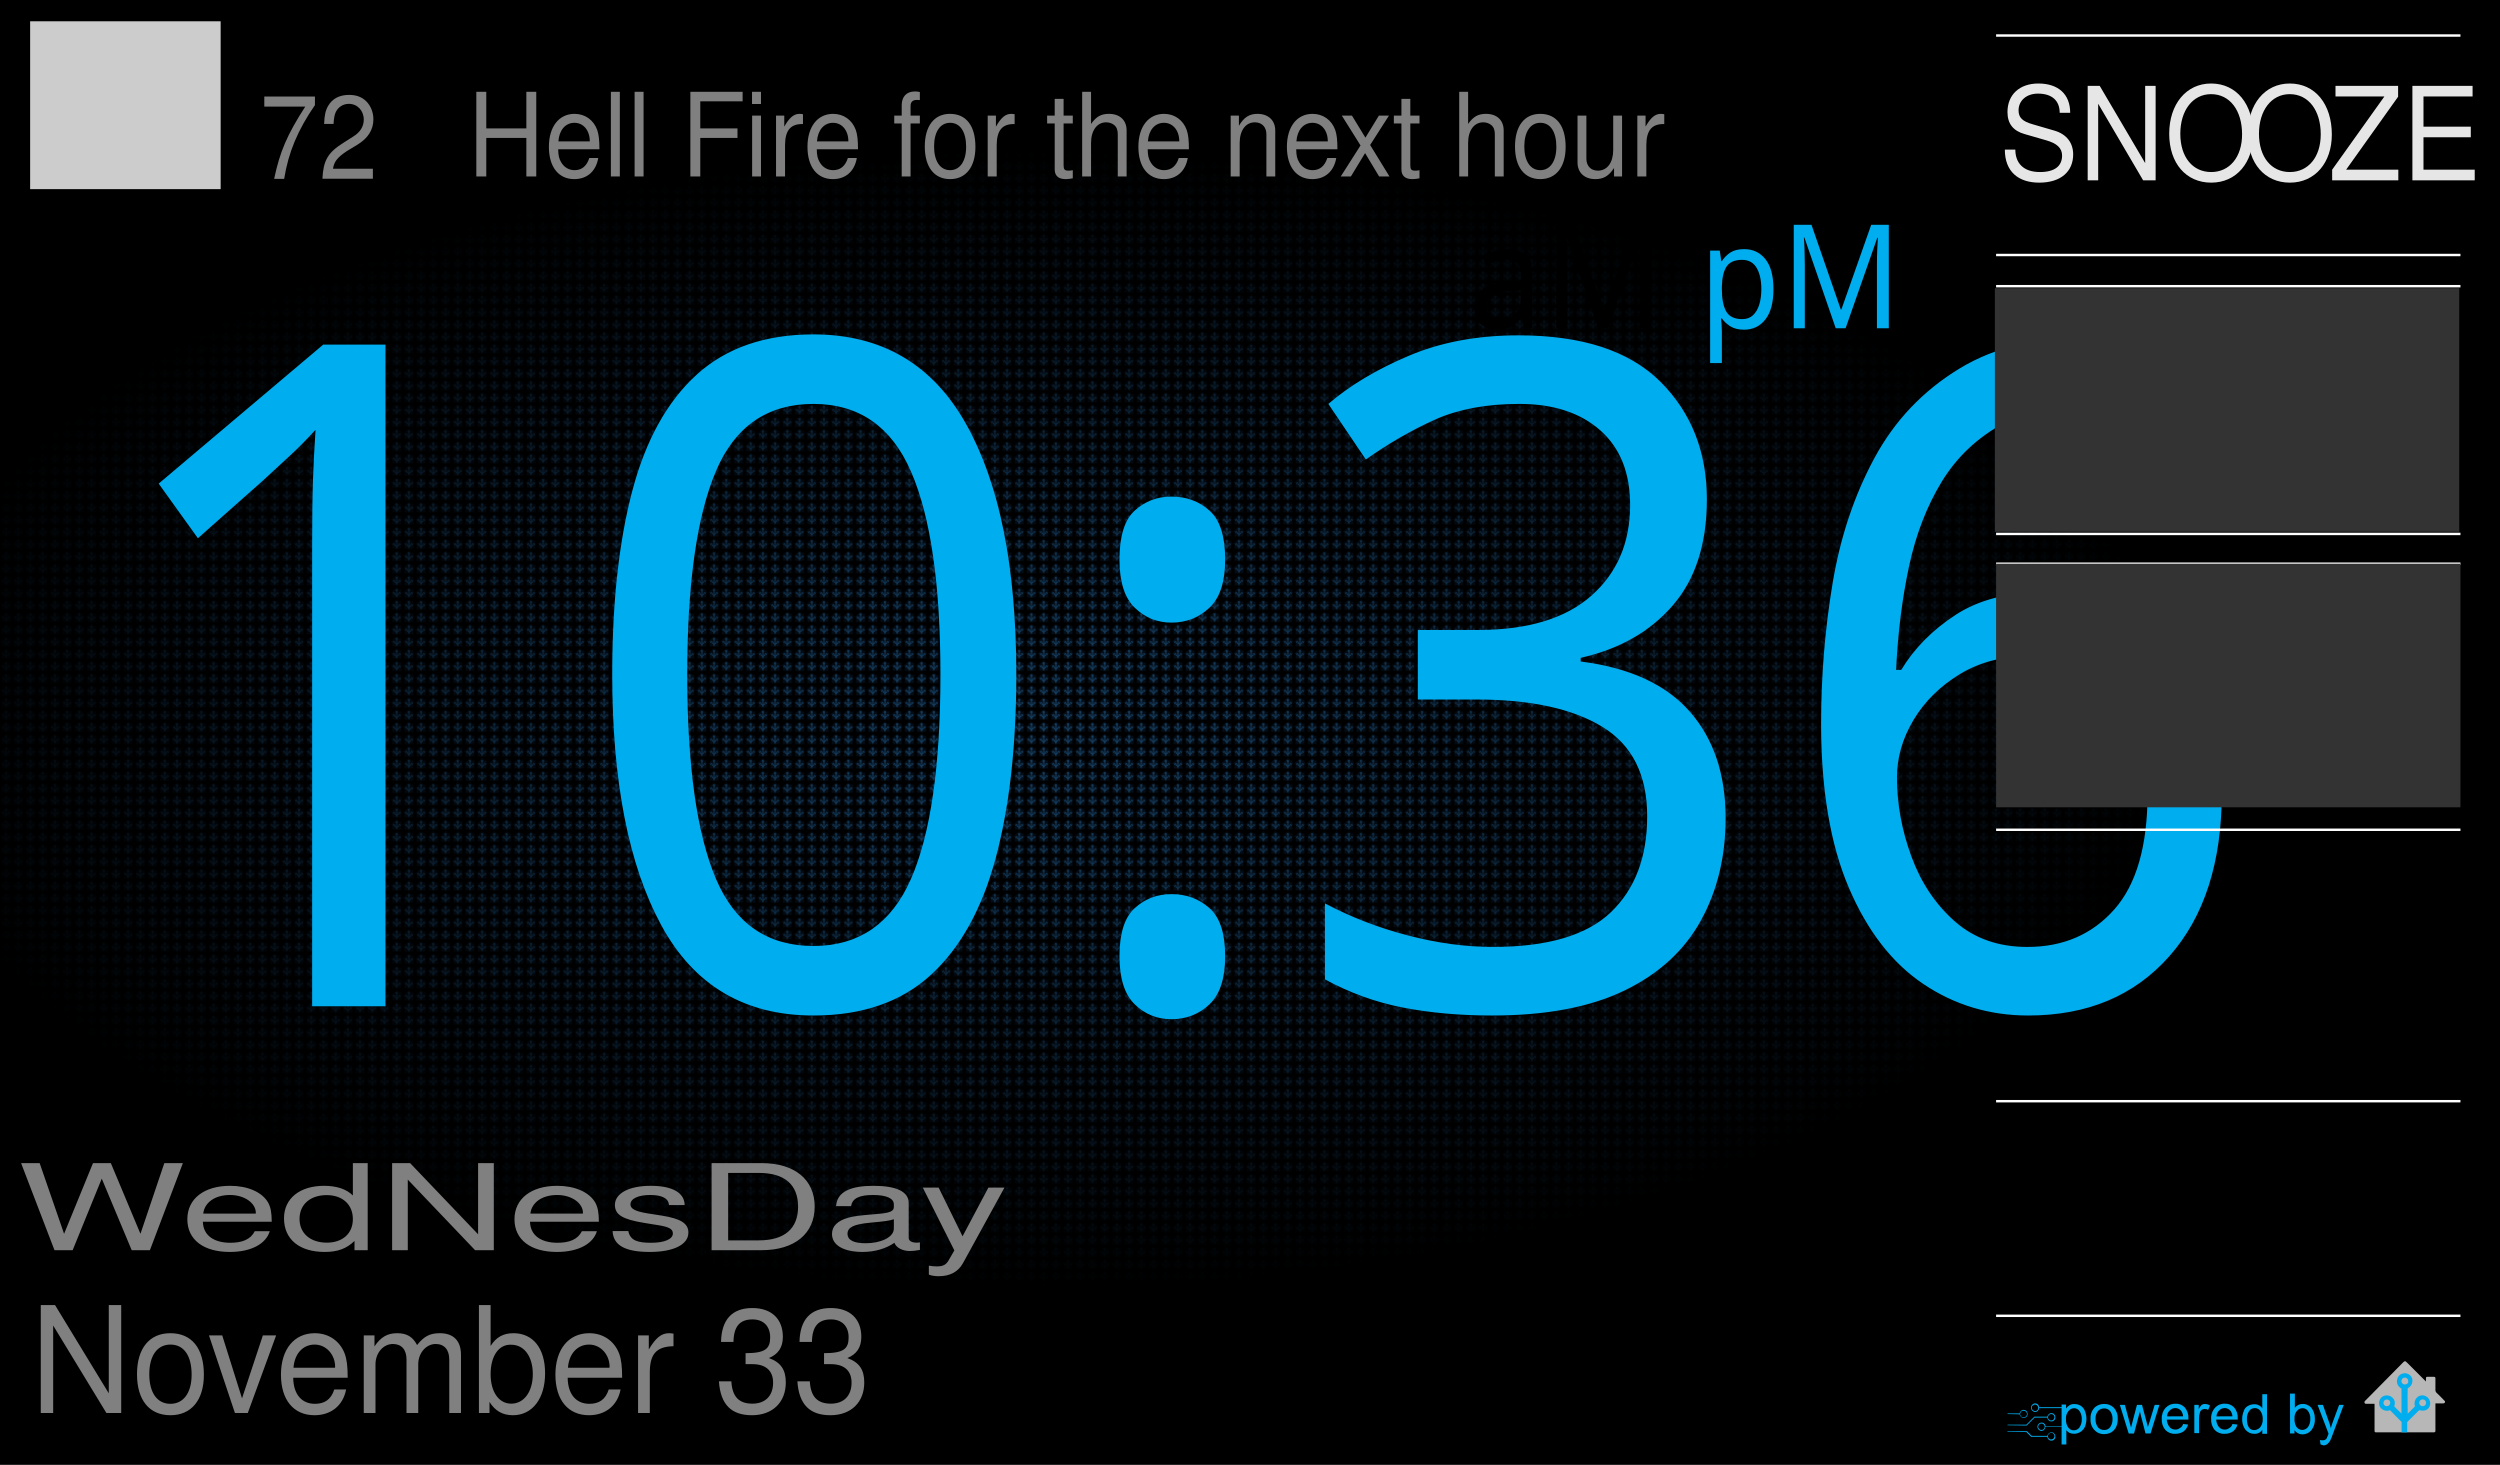
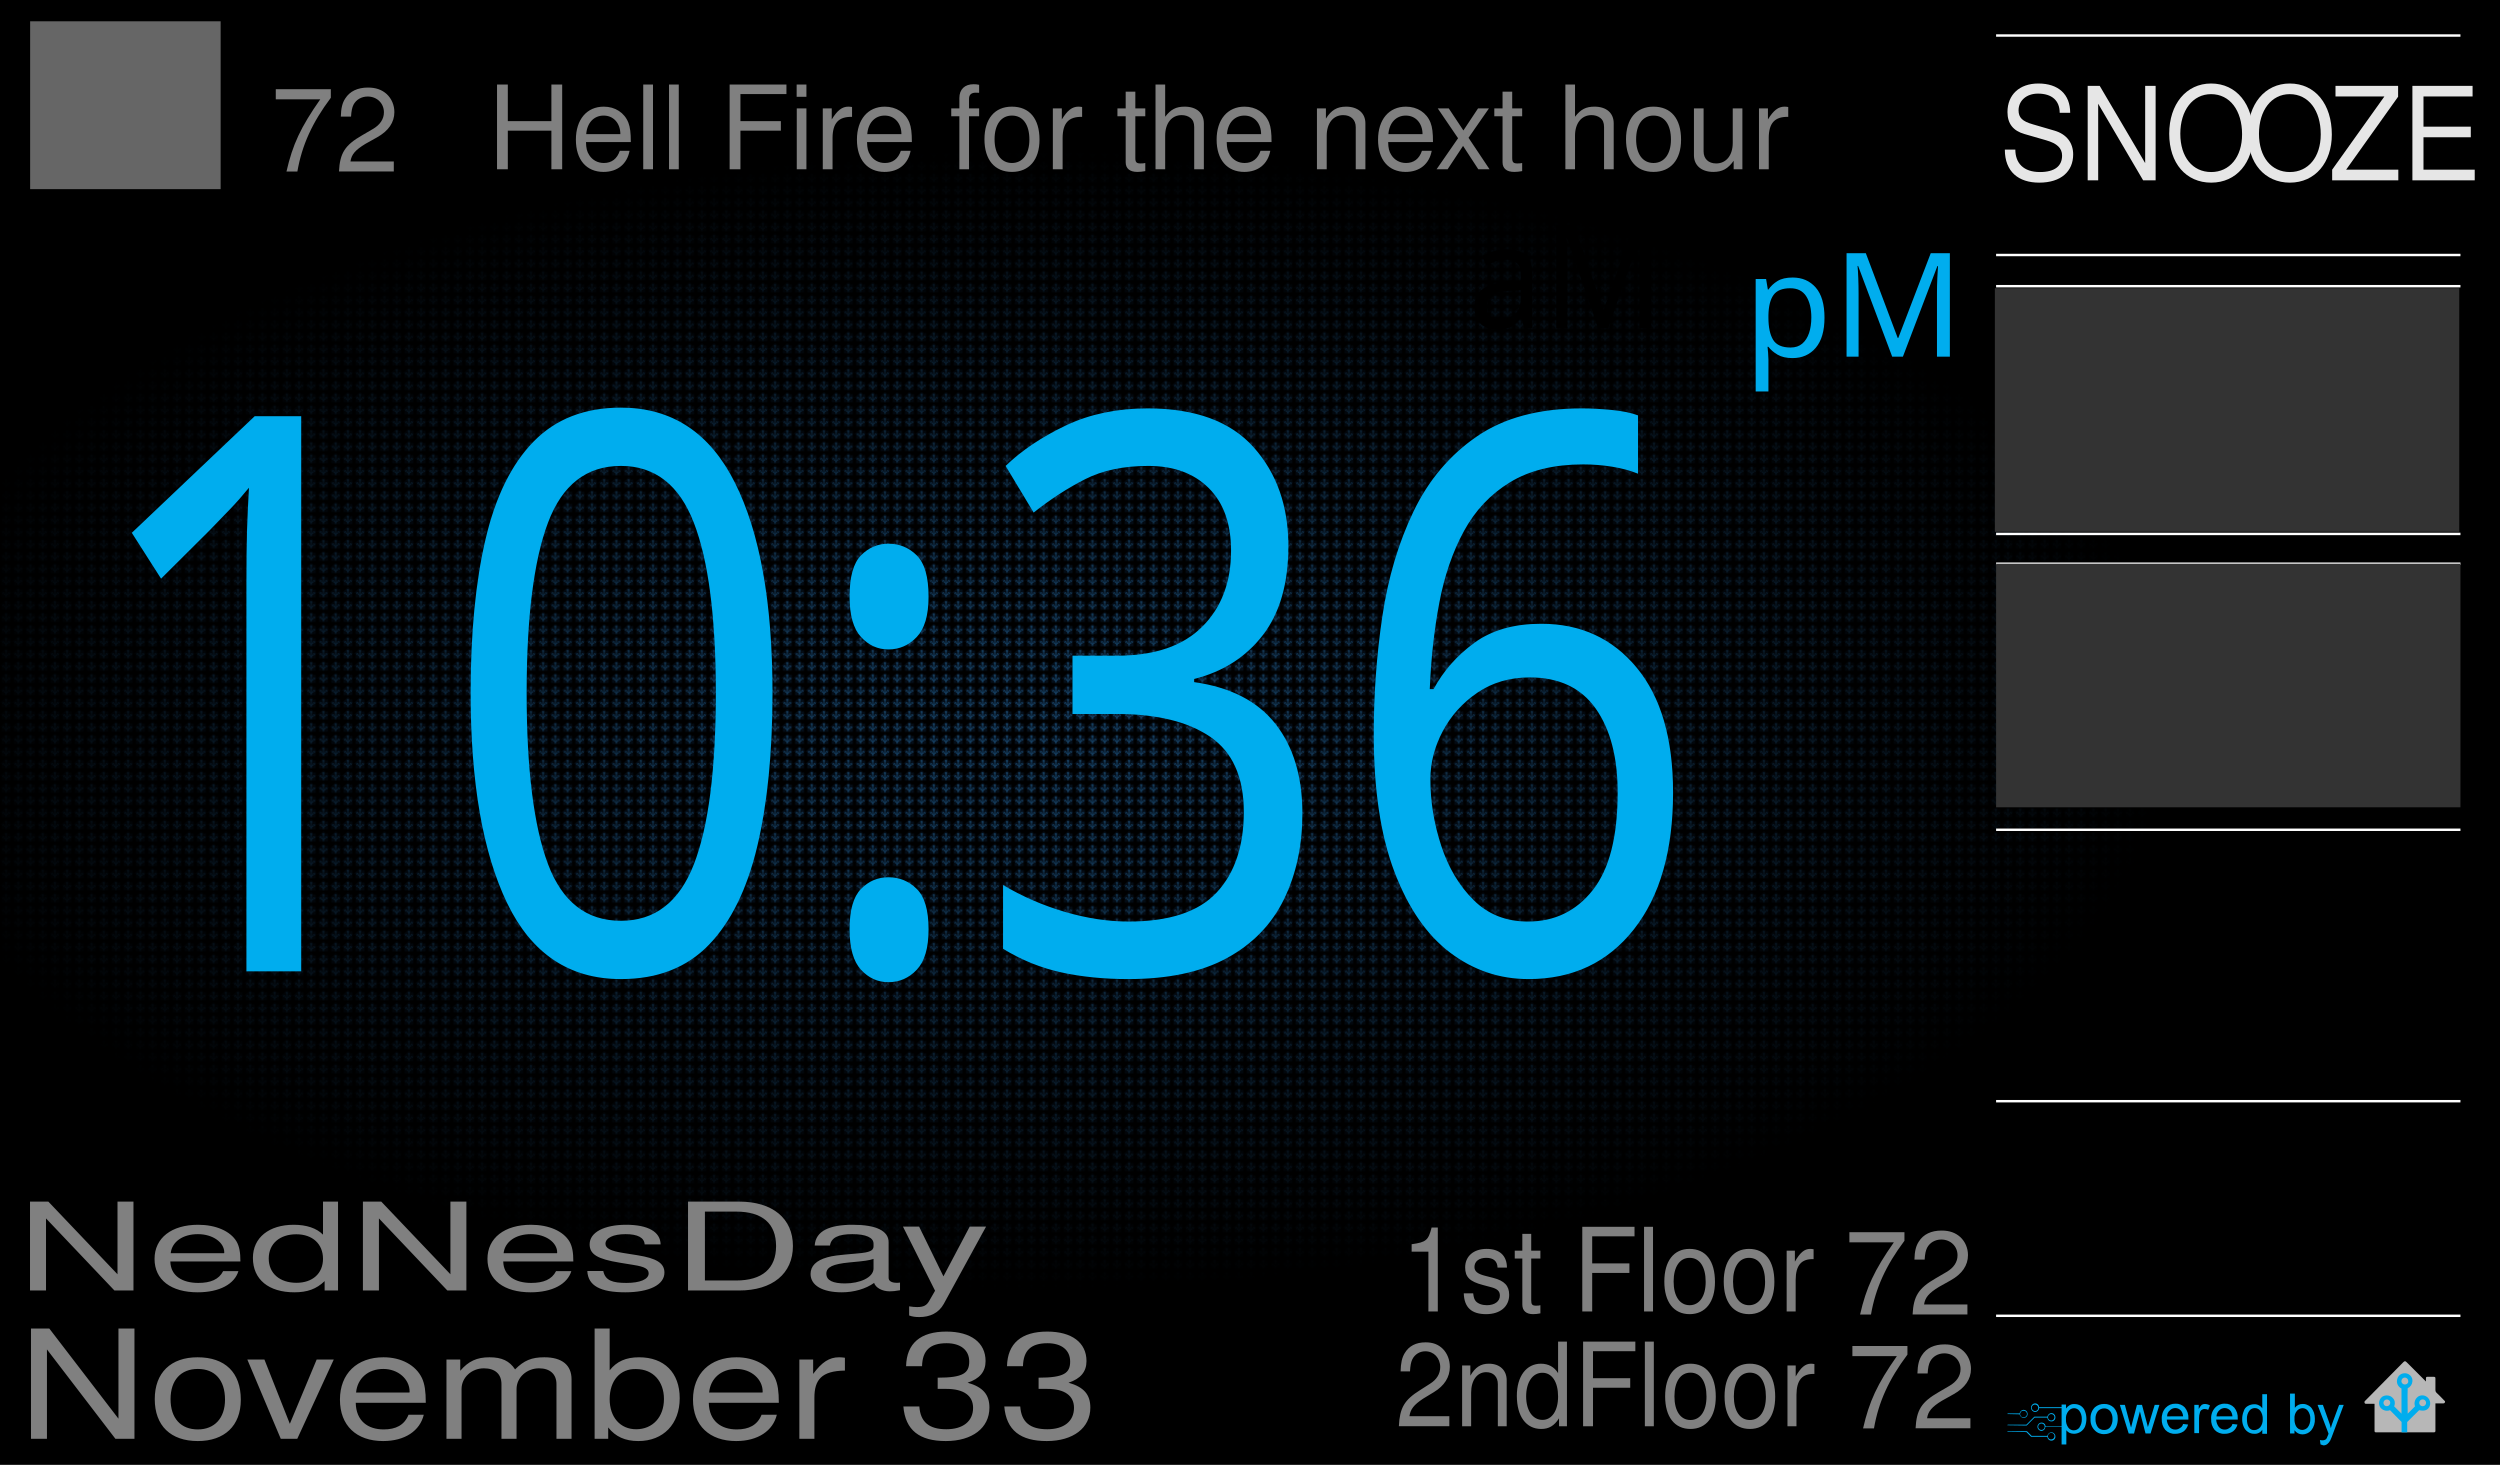
<svg xmlns="http://www.w3.org/2000/svg" id="Layer_2" data-name="Layer 2" viewBox="0 0 1024 600" version="1.1">
  <defs id="defs51">
    <style id="style10">.cls-1{fill:url(#radial-gradient);filter:url(#luminosity-noclip);}.cls-17,.cls-2{fill:none;}.cls-3{clip-path:url(#clip-path);}.cls-4{fill:url(#radial-gradient-2);}.cls-5{fill:#19476d;}.cls-6{mask:url(#mask);}.cls-7{fill:url(#New_Pattern_2);}.cls-8{opacity:0.05;}.cls-14,.cls-9{font-size:379.56px;}.cls-9{fill:#43a7f8;}.cls-10,.cls-14,.cls-20,.cls-9{font-family:DigitalDismay, Digital Dismay;}.cls-10,.cls-20{font-size:59.36px;}.cls-11{opacity:0.2;}.cls-12,.cls-14,.cls-20{fill:#00adee;}.cls-13{fill:#b7b7b7;}.cls-15{isolation:isolate;font-size:74.35px;}.cls-15,.cls-21,.cls-22{fill:gray;}.cls-15,.cls-18{font-family:HelveticaNeue-Thin, Helvetica Neue;}.cls-16{letter-spacing:-0.06em;}.cls-17{stroke:#fff;stroke-miterlimit:10;}.cls-18{font-size:53.07px;fill:#e6e6e6;}.cls-19{letter-spacing:-0.02em;}.cls-21{font-size:47.57px;font-family:Helvetica-Light, Helvetica;}.cls-23{fill:#333;}</style>
    <radialGradient id="radial-gradient" cx="422.59" cy="304.11" r="468.26" gradientTransform="translate(0 142.93) scale(1 0.5)" gradientUnits="userSpaceOnUse">
      <stop offset="0" stop-color="#fff" id="stop12" />
      <stop offset="0.09" stop-color="#f4f4f4" id="stop14" />
      <stop offset="0.24" stop-color="#d7d7d7" id="stop16" />
      <stop offset="0.43" stop-color="#a8a8a8" id="stop18" />
      <stop offset="0.67" stop-color="#676767" id="stop20" />
      <stop offset="0.94" stop-color="#141414" id="stop22" />
      <stop offset="1" id="stop24" />
    </radialGradient>
    <clipPath id="clip-path">
      <path class="cls-2" d="M4.9,3A.11.11,0,0,1,4.81,3H4.33V4.66c0,.07,0,.09-.11.09H.79c-.09,0-.11,0-.11-.11V3H.17a.08.08,0,0,1-.09-.09.11.11,0,0,1,0-.07l0-.05L2.4.55c.09-.08.12-.08.21,0L3.68,1.62l.08.09V1.53c0-.09,0-.11.11-.11h.34c.12,0,.12,0,.12.13v.67a.22.22,0,0,0,0,.14c.15.14.3.28.45.44l0,.06S4.91,2.93,4.9,3Z" id="path27" />
    </clipPath>
    <radialGradient id="radial-gradient-2" cx="-64978.36" cy="-85382.04" r="4.43" gradientTransform="matrix(0.56, 0, 0, -0.56, 36297.77, -47689.76)" gradientUnits="userSpaceOnUse">
      <stop offset="0" stop-color="#17426c" id="stop30" />
      <stop offset="1" stop-color="#050f1a" id="stop32" />
    </radialGradient>
    <filter id="luminosity-noclip" x="0" y="-0.53" width="1024" height="600.51" filterUnits="userSpaceOnUse" color-interpolation-filters="sRGB">
      <feFlood flood-color="#fff" result="bg" id="feFlood35" />
      <feBlend in="SourceGraphic" in2="bg" id="feBlend37" />
    </filter>
    <mask id="mask" x="0" y="-0.53" width="1024" height="600.51" maskUnits="userSpaceOnUse">
      <rect class="cls-1" y="-0.01" width="1024" height="600" id="rect40" />
    </mask>
    <pattern id="New_Pattern_2" data-name="New Pattern 2" width="5" height="5" patternUnits="userSpaceOnUse" viewBox="0 0 5 5">
      <rect class="cls-2" width="5" height="5" id="rect43" />
      <g class="cls-3" clip-path="url(#clip-path)" id="g47">
        <rect class="cls-4" x="0.02" y="0.02" width="4.95" height="4.95" id="rect45" />
      </g>
      <path id="path367" class="cls-5" d="M3.59,3.19A.2.2,0,0,0,3.78,3h0a.21.21,0,0,0-.21-.21A.2.2,0,0,0,3.36,3h0a.22.22,0,0,0,.23.19Zm-2.18,0A.19.19,0,0,0,1.6,3h0a.22.22,0,0,0-.23-.2.23.23,0,0,0-.19.2.21.21,0,0,0,.23.19Zm.89.94-.7-.71A.5.5,0,0,1,1,3.23a.49.49,0,0,1,.18-.64.53.53,0,0,1,.46,0,.53.53,0,0,1,.21.21.53.53,0,0,1,0,.39l.44.48V2.13A.47.47,0,0,1,2,1.79a.53.53,0,0,1,.1-.42.49.49,0,0,1,.68,0h0l0,0A.44.44,0,0,1,3,1.71a.49.49,0,0,1-.28.4c0,.36,0,1.45,0,1.53l.44-.45a.5.5,0,0,1,.21-.6.48.48,0,0,1,.64.2.45.45,0,0,1,0,.42c-.11.21-.3.28-.62.21l-.72.71v.6H2.29Zm.4-2.44a.22.22,0,0,0-.21-.2.2.2,0,0,0-.2.2.22.22,0,0,0,.22.21A.22.22,0,0,0,2.7,1.69Z" />
    </pattern>
  </defs>
  <g id="BG">
    <rect y="-0.53" width="1024" height="600.53" id="rect55" x="0" />
    <g class="cls-6" mask="url(#mask)" id="g59">
      <rect class="cls-7" y="-0.53" width="1024" height="600" id="rect57" x="0" style="fill:url(#New_Pattern_2)" />
    </g>
-     <text class="cls-10" transform="matrix(0.92,0,0,1,601.49,134.45)" id="text65" style="font-size:59.36px;font-family:DigitalDismay, 'Digital Dismay'">aM</text>
+     <text class="cls-10" transform="matrix(0.92,0,0,1,601.49,134.45)" id="text65">aM</text>
    <g class="cls-11" id="g69" style="opacity:0.2">
-       <text class="cls-10" transform="matrix(0.92,0,0,1,695.83,134.45)" id="text67" style="font-size:59.36px;font-family:DigitalDismay, 'Digital Dismay'">pM</text>
+       <text class="cls-10" transform="matrix(0.92,0,0,1,695.83,134.45)" id="text67">pM</text>
    </g>
    <g id="powered_by" data-name="powered by">
      <path id="path359" class="cls-12" d="m 822.26,579.19 c 0,0.12 0.12,0.12 0,0 z m 8.23,-0.25 a 1.65,1.65 0 0 0 -1.82,-1.45 1.81,1.81 0 0 0 -1.45,1.45 h -4.84 c -0.12,0.12 -0.12,0.12 -0.12,0.25 l 5,0.12 a 1.65,1.65 0 0 0 1.82,1.45 1.57,1.57 0 0 0 1.41,-1.82 z m -1.7,1.58 a 1.33,1.33 0 0 1 -1,-0.37 l -0.13,-0.24 a 1.29,1.29 0 0 1 -0.24,-0.72 1.7,1.7 0 0 1 0.24,-0.73 l 0.13,-0.24 a 1.33,1.33 0 0 1 1,-0.37 1.34,1.34 0 1 1 0,2.67 z m -6.53,3.27 c 0,0.12 0.12,0.12 0,0 z m 19.61,-3.52 a 1.65,1.65 0 0 0 -1.82,-1.45 1.81,1.81 0 0 0 -1.45,1.45 h -5.33 l -3.27,3.27 h -7.62 c -0.12,0.12 -0.24,0.25 -0.12,0.25 l 7.87,0.12 3.26,-3.27 h 5.21 a 1.65,1.65 0 1 0 3.27,-0.37 z m -1.7,1.58 a 1.33,1.33 0 1 1 1.34,-1.33 1.35,1.35 0 0 1 -1.34,1.33 z m -17.91,4.6 c 0,0.12 0.12,0.12 0,0 z m 19.61,1.69 a 1.65,1.65 0 0 0 -1.82,-1.45 1.81,1.81 0 0 0 -1.45,1.45 h -6.42 l -1.93,-1.93 h -7.87 c -0.12,0 -0.24,0.12 -0.12,0.24 l 7.74,0.12 1.94,1.94 h 6.66 a 1.65,1.65 0 1 0 3.27,-0.37 z m -1.7,1.46 h -0.18 a 1.25,1.25 0 0 1 -1.15,-1.36 1.34,1.34 0 1 1 1.33,1.34 z m 5.57,-5.33 h -7.87 a 1.62,1.62 0 0 0 -1.69,-1.57 1.7,1.7 0 0 0 -0.12,3.39 1.63,1.63 0 0 0 1.69,-1.58 h 8 a 0.12,0.12 0 0 0 0,-0.24 z m -9.56,1.45 a 1.33,1.33 0 1 1 1.33,-1.33 1.34,1.34 0 0 1 -1.33,1.33 z m 9.68,-9.32 h -10.65 a 1.62,1.62 0 0 0 -1.69,-1.57 1.76,1.76 0 0 0 0,3.51 1.64,1.64 0 0 0 1.69,-1.58 h 10.53 c 0.12,0 0.12,0 0.24,-0.12 0.12,-0.12 0.02,-0.12 -0.12,-0.24 z m -12.34,1.6 a 1.53,1.53 0 0 1 -1.34,-1.33 1.34,1.34 0 1 1 1.34,1.33 z" style="fill:#00adee" />
      <g id="powered_by-2" data-name="powered by-2">
        <g id="_Group_" data-name=" Group ">
          <path class="cls-13" d="m 1001.42,574.46 a 0.65,0.65 0 0 1 -0.6,0.37 h -3.27 v 11.26 c 0,0.48 -0.25,0.6 -0.73,0.6 h -23.48 c -0.61,0 -0.73,-0.12 -0.73,-0.73 V 575 h -3.51 a 0.58,0.58 0 0 1 -0.61,-0.61 0.72,0.72 0 0 1 0.12,-0.48 l 0.37,-0.36 15.37,-15.55 c 0.61,-0.6 0.85,-0.6 1.45,0 l 7.27,7.26 0.6,0.61 v -1.21 c 0,-0.61 0.12,-0.73 0.73,-0.73 h 2.3 c 0.85,0 0.85,0.24 0.85,0.85 v 4.6 a 1.39,1.39 0 0 0 0.36,1 c 1,1 2.06,1.94 3,3 l 0.36,0.37 c 0.27,0.11 0.27,0.47 0.15,0.71 z" id="path72" style="fill:#b7b7b7" />
          <path class="cls-12" d="m 995,573.25 a 3.2,3.2 0 0 0 -4.35,-1.33 3.46,3.46 0 0 0 -1.46,4.12 l -3,3 c 0,-0.48 -0.12,-8 0,-10.41 a 3.37,3.37 0 0 0 1.93,-2.78 2.85,2.85 0 0 0 -0.84,-2.42 l -0.12,-0.12 a 3.26,3.26 0 0 0 -4.6,0.24 3.66,3.66 0 0 0 -0.73,2.9 3.43,3.43 0 0 0 1.82,2.3 v 10.29 l -3,-3 a 3.44,3.44 0 0 0 0,-2.67 4.28,4.28 0 0 0 -1.45,-1.45 3.63,3.63 0 0 0 -3.15,0 3.28,3.28 0 0 0 -1.21,4.36 3.4,3.4 0 0 0 4.11,1.33 l 4.74,4.84 v 4.24 h 2.3 v -4.24 l 4.89,-4.84 c 2.18,0.49 3.51,0 4.23,-1.45 A 3.06,3.06 0 0 0 995,573.25 Z m -16,1.62 a 0.6,0.6 0 0 1 -0.06,0.19 c 0,0 0,0 0,0 a 0.34,0.34 0 0 1 -0.07,0.15 0.76,0.76 0 0 1 -0.2,0.28 1.32,1.32 0 0 1 -1,0.47 h -0.22 a 0.58,0.58 0 0 1 -0.14,0 1,1 0 0 1 -0.28,-0.11 0.54,0.54 0 0 1 -0.16,-0.1 l -0.16,-0.13 -0.14,-0.15 a 1,1 0 0 1 -0.2,-0.37 0.86,0.86 0 0 1 -0.07,-0.21 1.32,1.32 0 0 1 0,-0.56 1.22,1.22 0 0 1 0.09,-0.27 1.37,1.37 0 0 1 1.28,-0.84 1.19,1.19 0 0 1 0.62,0.16 0.56,0.56 0 0 1 0.17,0.09 1.64,1.64 0 0 1 0.25,0.21 0.32,0.32 0 0 1 0.1,0.13 0.69,0.69 0 0 1 0.14,0.25 1.42,1.42 0 0 1 0.11,0.55 1.27,1.27 0 0 1 -0.06,0.26 z m 6,-7.79 a 1.38,1.38 0 0 1 -1.37,-1.17 0.24,0.24 0 0 1 0,-0.08 0.61,0.61 0 0 1 0,-0.14 0.09,0.09 0 0 1 0,-0.05 1.39,1.39 0 0 1 2.78,0 0.09,0.09 0 0 1 0,0.05 0.61,0.61 0 0 1 0,0.14 0.5,0.5 0 0 1 0,0.12 1.05,1.05 0 0 1 0,0.19 1.4,1.4 0 0 1 -1.41,0.94 z m 7.33,8.91 a 1.4,1.4 0 1 1 1.39,-1.4 1.4,1.4 0 0 1 -1.37,1.41 z" id="path74" style="fill:#00adee" />
        </g>
        <g id="text857">
          <path id="path1974" class="cls-12" d="m 854,578 a 4.5,4.5 0 0 0 -1.7,-2.18 4.88,4.88 0 0 0 -2.66,-0.72 3.34,3.34 0 0 0 -1.94,0.48 4.87,4.87 0 0 0 -1.45,1.33 v -1.61 h -1.82 v 16.34 h 1.94 v -5.81 a 3.71,3.71 0 0 0 1.33,1.09 4.92,4.92 0 0 0 1.82,0.36 5.11,5.11 0 0 0 2.54,-0.72 4.93,4.93 0 0 0 1.94,-2.18 9.33,9.33 0 0 0 0.6,-3.27 A 8.66,8.66 0 0 0 854,578 Z m -2.3,6.78 a 3,3 0 0 1 -2.3,1.09 2.73,2.73 0 0 1 -2.18,-1.09 5.1,5.1 0 0 1 -1,-3.39 4.55,4.55 0 0 1 1,-3.39 3,3 0 0 1 2.3,-1.21 2.77,2.77 0 0 1 2.18,1.09 5.43,5.43 0 0 1 1,3.39 5.55,5.55 0 0 1 -1,3.47 z" style="fill:#00adee" />
          <path id="path1976" class="cls-12" d="m 865.86,576.63 a 5.37,5.37 0 0 0 -4,-1.57 5.67,5.67 0 0 0 -3.76,1.33 6.12,6.12 0 0 0 -1.81,4.84 5.85,5.85 0 0 0 1.69,4.6 5,5 0 0 0 4,1.58 5.66,5.66 0 0 0 2.78,-0.73 5.34,5.34 0 0 0 1.94,-2.06 7.8,7.8 0 0 0 0.73,-3.63 6.37,6.37 0 0 0 -1.57,-4.36 z m -1.57,8 a 3,3 0 0 1 -2.42,1.09 3.14,3.14 0 0 1 -2.55,-1.09 5.43,5.43 0 0 1 -1,-3.39 4.83,4.83 0 0 1 1,-3.27 3.53,3.53 0 0 1 2.55,-1.09 3.07,3.07 0 0 1 2.42,1.09 5.06,5.06 0 0 1 1,3.27 5.43,5.43 0 0 1 -1,3.38 z" style="fill:#00adee" />
          <path id="path1978" class="cls-12" d="m 871.91,587.16 -3.63,-11.74 h 2.06 l 1.82,6.78 0.72,2.54 c 0,-0.12 0.25,-1 0.61,-2.42 l 1.81,-6.9 h 2.06 l 1.82,6.78 0.6,2.3 0.73,-2.3 2.06,-6.78 h 1.93 l -3.63,11.74 h -2.06 l -1.81,-7 -0.49,-2.06 -2.42,9.08 z" style="fill:#00adee" />
          <path id="path1980" class="cls-12" d="m 896.37,581 a 6.47,6.47 0 0 0 -1.45,-4.48 4.94,4.94 0 0 0 -3.88,-1.57 5.29,5.29 0 0 0 -4,1.69 6.25,6.25 0 0 0 -1.58,4.6 6.43,6.43 0 0 0 1.46,4.48 5.27,5.27 0 0 0 4.11,1.57 6,6 0 0 0 3.39,-1 5.19,5.19 0 0 0 1.82,-2.79 l -2.06,-0.24 a 2.44,2.44 0 0 1 -1.33,1.69 3,3 0 0 1 -1.82,0.61 3,3 0 0 1 -2.42,-1.09 5.29,5.29 0 0 1 -1.09,-3 h 8.84 z m -8.72,-0.85 a 3,3 0 0 1 1.09,-2.42 3.13,3.13 0 0 1 2.3,-1 3.17,3.17 0 0 1 2.42,1.21 4.53,4.53 0 0 1 0.73,2.18 z" style="fill:#00adee" />
          <path id="path1982" class="cls-12" d="m 898.79,587.16 v -11.74 h 1.81 v 1.7 a 7.57,7.57 0 0 1 1.22,-1.7 2.43,2.43 0 0 1 1.33,-0.36 4.53,4.53 0 0 1 2.06,0.6 l -0.73,1.82 a 3.27,3.27 0 0 0 -1.45,-0.36 2,2 0 0 0 -1.21,0.36 1.72,1.72 0 0 0 -0.73,1.09 7.07,7.07 0 0 0 -0.36,2.3 V 587 h -1.94 z" style="fill:#00adee" />
          <path id="path1984" class="cls-12" d="m 916.58,581 a 6.42,6.42 0 0 0 -1.45,-4.48 4.93,4.93 0 0 0 -3.87,-1.57 5.11,5.11 0 0 0 -4,1.69 6.25,6.25 0 0 0 -1.57,4.6 6.42,6.42 0 0 0 1.45,4.48 5.3,5.3 0 0 0 4.12,1.57 6,6 0 0 0 3.39,-1 5.18,5.18 0 0 0 1.81,-2.79 l -2.05,-0.24 a 2.45,2.45 0 0 1 -1.34,1.69 2.92,2.92 0 0 1 -1.81,0.61 3,3 0 0 1 -2.42,-1.09 5.29,5.29 0 0 1 -1.09,-3 h 8.83 z m -8.71,-0.85 a 3.47,3.47 0 0 1 1.09,-2.42 3.11,3.11 0 0 1 2.3,-1 3.18,3.18 0 0 1 2.42,1.21 4.75,4.75 0 0 1 0.73,2.18 z" style="fill:#00adee" />
          <path id="path1986" class="cls-12" d="m 926.63,571.06 v 5.81 a 3.18,3.18 0 0 0 -1.33,-1.21 3.57,3.57 0 0 0 -1.94,-0.48 5.24,5.24 0 0 0 -2.66,0.72 3.44,3.44 0 0 0 -1.69,2.18 8,8 0 0 0 -0.61,3.15 6.9,6.9 0 0 0 0.61,3.15 4.63,4.63 0 0 0 1.81,2.18 4.52,4.52 0 0 0 2.54,0.72 3.46,3.46 0 0 0 3.27,-1.69 v 1.69 h 1.94 v -16.22 z m -0.85,13.56 c -1.33,1.57 -5.44,2.42 -5.44,-3.39 a 5.13,5.13 0 0 1 1,-3.39 2.76,2.76 0 0 1 2.17,-1.09 2.82,2.82 0 0 1 2.3,1.09 5.51,5.51 0 0 1 1,3.51 5,5 0 0 1 -1.03,3.27 z" style="fill:#00adee" />
          <path id="path1988" class="cls-12" d="m 947.82,578.69 a 7.64,7.64 0 0 0 -1,-1.94 3.92,3.92 0 0 0 -1.58,-1.21 4,4 0 0 0 -2,-0.48 3.91,3.91 0 0 0 -3.27,1.57 v -5.81 H 938 v 16.34 h 1.82 v -1.33 a 4,4 0 0 0 3.27,1.7 4.72,4.72 0 0 0 3.63,-1.7 6.87,6.87 0 0 0 1.45,-4.72 7.87,7.87 0 0 0 -0.35,-2.42 z m -2.55,5.93 a 3.14,3.14 0 0 1 -2.3,1.09 3,3 0 0 1 -2.54,-1.57 6.06,6.06 0 0 1 -0.6,-3 4.41,4.41 0 0 1 1,-3.27 3.18,3.18 0 0 1 2.3,-1.09 2.76,2.76 0 0 1 2.17,1.09 5.13,5.13 0 0 1 1,3.39 5.37,5.37 0 0 1 -1.03,3.36 z" style="fill:#00adee" />
          <path id="path1990" class="cls-12" d="m 950.48,591.64 -0.24,-1.81 a 4.2,4.2 0 0 0 1.09,0.12 2.48,2.48 0 0 0 1.09,-0.24 1.53,1.53 0 0 0 0.6,-0.61 10.34,10.34 0 0 0 0.61,-1.45 c 0,-0.12 0.12,-0.24 0.12,-0.49 l -4.48,-11.74 h 2.18 l 2.42,6.78 a 19.19,19.19 0 0 1 0.85,2.78 17.6,17.6 0 0 1 0.84,-2.66 l 2.55,-6.9 H 960 l -4.48,12 a 27.85,27.85 0 0 1 -1.08,2.66 4.9,4.9 0 0 1 -1.22,1.45 2.55,2.55 0 0 1 -1.69,0.49 c -0.08,-0.14 -0.53,-0.14 -1.05,-0.38 z" style="fill:#00adee" />
        </g>
      </g>
    </g>
  </g>
-   <text style="font-size:364.061px;font-family:DigitalDismay, 'Digital Dismay';fill:#00adee;stroke-width:0.959" id="sensor.clock_time" transform="scale(0.9591663,1.042572)" class="cls-14" x="35.354" y="395.33">10:36</text>
-   <text y="625.853" x="-218.475" style="font-size:59.778px;font-family:HelveticaNeue-Thin, 'Helvetica Neue';isolation:isolate;fill:#808080;stroke-width:0.804" id="sensor.clock_day" transform="scale(1.2222,0.818197)" class="cls-15">
-     <tspan style="stroke-width:0.804" id="tspan97" y="625.853" x="5.757">WedNesDay</tspan>
-   </text>
-   <text y="564.973" x="-209.48" style="font-size:59.208px;font-family:HelveticaNeue-Thin, 'Helvetica Neue';isolation:isolate;fill:#808080;stroke-width:0.796" id="sensor.clock_date" transform="scale(0.9761763,1.024405)" class="cls-15">
-     <tspan style="stroke-width:0.796" id="tspan97-2" y="564.973" x="12.611">November 33</tspan>
-   </text>
+   <text id="sensor.clock_time" class="cls-14" x="33.994" y="360.082" transform="scale(0.9050568,1.104903)" style="font-size:288.236px;font-family:DigitalDismay, 'Digital Dismay';fill:#00adee;stroke-width:0.759">10:36</text>
+   <text y="644.887" x="5.448" id="sensor.clock_day" class="cls-15" transform="scale(1.220021,0.8196578)" style="font-size:60.942px;font-family:HelveticaNeue-Thin, 'Helvetica Neue';isolation:isolate;fill:#808080;stroke-width:0.82">NedNesDay</text>
+   <text y="645.657" x="6.424" id="sensor.clock_date" class="cls-15" transform="scale(1.095578,0.9127601)" style="font-size:67.864px;font-family:HelveticaNeue-Thin, 'Helvetica Neue';isolation:isolate;fill:#808080;stroke-width:0.913">November 33</text>
  <line class="cls-17" x1="817.6" y1="117.22" x2="1007.8" y2="117.22" id="line102" />
  <line class="cls-17" x1="817.6" y1="104.45" x2="1007.8" y2="104.45" id="line104" />
  <line class="cls-17" x1="817.6" y1="14.55" x2="1007.8" y2="14.55" id="line106" />
  <line class="cls-17" x1="817.6" y1="218.7" x2="1007.8" y2="218.7" id="line108" />
  <line class="cls-17" x1="817.6" y1="230.9" x2="1007.8" y2="230.9" id="line110" />
  <line class="cls-17" x1="817.6" y1="339.87" x2="1007.8" y2="339.87" id="line112" />
  <line class="cls-17" x1="817.6" y1="451.05" x2="1007.8" y2="451.05" id="line114" />
  <line class="cls-17" x1="817.6" y1="538.95" x2="1007.8" y2="538.95" id="line116" />
  <rect class="cls-2" x="817.6" y="14.55" width="190.2" height="89.9" id="rect118" />
  <rect class="cls-2" x="817.6" y="118.05" width="189.7" height="99.77" id="rect120" />
  <rect class="cls-2" x="817.6" y="231.41" width="189.7" height="107.91" id="rect122" />
  <text class="cls-18" transform="translate(818.84 73.86) scale(0.92 1)" id="text128">SNO<tspan class="cls-19" x="108.74" y="0" id="tspan124">O</tspan>
    <tspan x="146.79" y="0" id="tspan126">ZE</tspan>
  </text>
  <g class="cls-11" id="g132" />
-   <text class="cls-20" transform="translate(695.83 134.45) scale(0.92 1)" id="sensor.clock_am_pm">pM</text>
-   <text style="font-size:45.628px;font-family:Helvetica-Light, Helvetica;fill:#808080;stroke-width:0.959" id="sensor.dark_sky_temperature" transform="scale(0.9591663,1.042572)" class="cls-21" x="110.773" y="70.267">72</text>
+   <text class="cls-20" id="sensor.clock_am_pm" x="714.079" y="146.08">pM</text>
+   <text id="sensor.dark_sky_temperature" class="cls-21" x="110.773" y="70.267">72</text>
  <rect class="cls-23" x="817.1" y="118.05" width="190.2" height="99.77" id="camera.stone_door" style="fill:#333333;stroke-width:1.072" />
-   <rect style="opacity:1;fill:#cccccc;fill-opacity:1;stroke:none;stroke-width:1.826;stroke-miterlimit:4;stroke-dasharray:none;stroke-dashoffset:0;stroke-opacity:0.44" id="sensor.dark_sky_minutely_summary_icon" width="78.033" height="68.749" x="12.344" y="8.721" />
-   <rect class="cls-23" x="817.6" y="230.9" width="190.2" height="99.77" id="camera.wu_doppler_weather" style="fill:#333333;stroke-width:1.072" />
-   <text style="font-size:45.628px;font-family:Helvetica-Light, Helvetica;fill:#808080;stroke-width:0.959" id="sensor.dark_sky_minutely_summary" transform="scale(0.9591663,1.042572)" class="cls-21" x="199.628" y="69.324">Hell Fire for the next hour</text>
+   <rect id="sensor.dark_sky_minutely_summary_icon" width="78.033" height="68.749" x="12.344" y="8.721" style="fill:#666666" />
+   <rect class="cls-23" x="817.6" y="230.9" width="190.2" height="99.77" id="camera.wu_doppler_weather" />
+   <text id="sensor.dark_sky_minutely_summary" class="cls-21" x="199.628" y="69.324">Hell Fire for the next hour</text>
+   <text id="climate.downstairs" class="cls-21" x="755.323" y="538.446">72</text>
+   <text id="climate.upstairs" class="cls-21" x="756.551" y="585.064">72</text>
+   <text style="font-size:45.628px;font-family:Helvetica-Light, Helvetica;fill:#808080;stroke-width:0.959" id="sensor.dark_sky_temperature-4-0" transform="scale(0.9591663,1.042572)" class="cls-21" x="598.167" y="515.251">1st Floor</text>
+   <text style="font-size:45.628px;font-family:Helvetica-Light, Helvetica;fill:#808080;stroke-width:0.959" id="sensor.dark_sky_temperature-4-0-5" transform="scale(0.9591663,1.042572)" class="cls-21" x="595.824" y="560.356">2ndFloor</text>
</svg>
